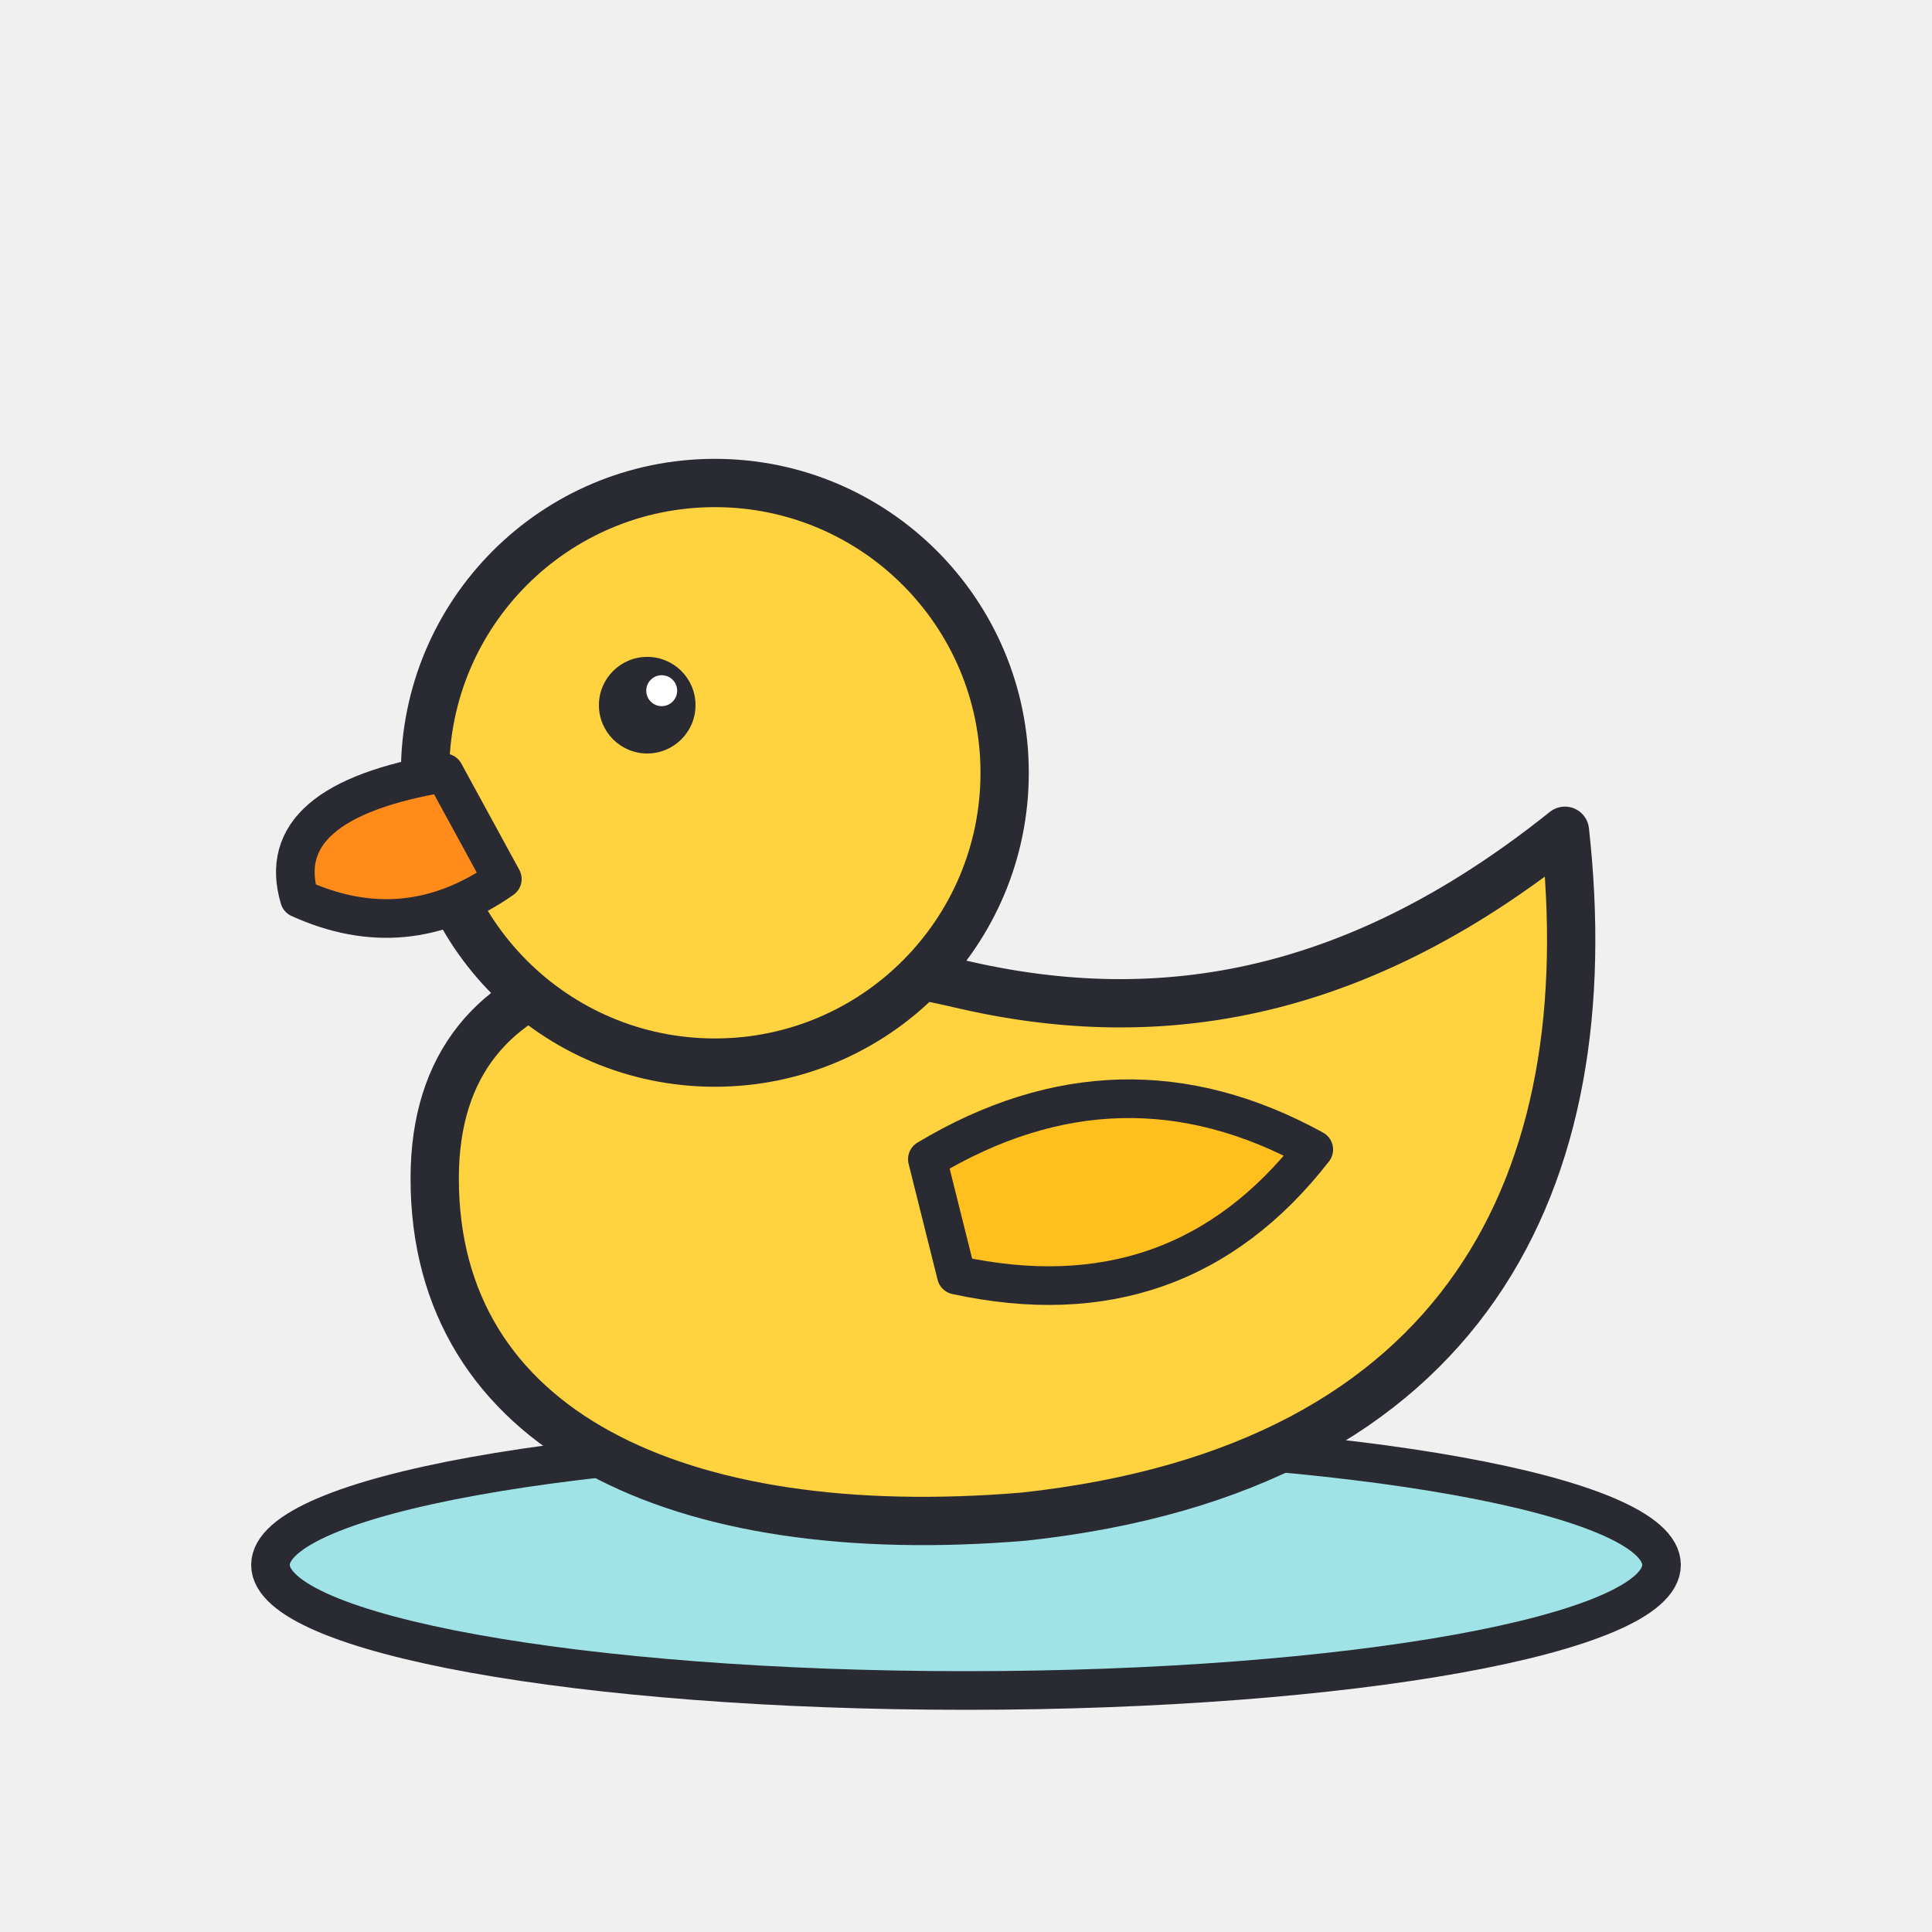
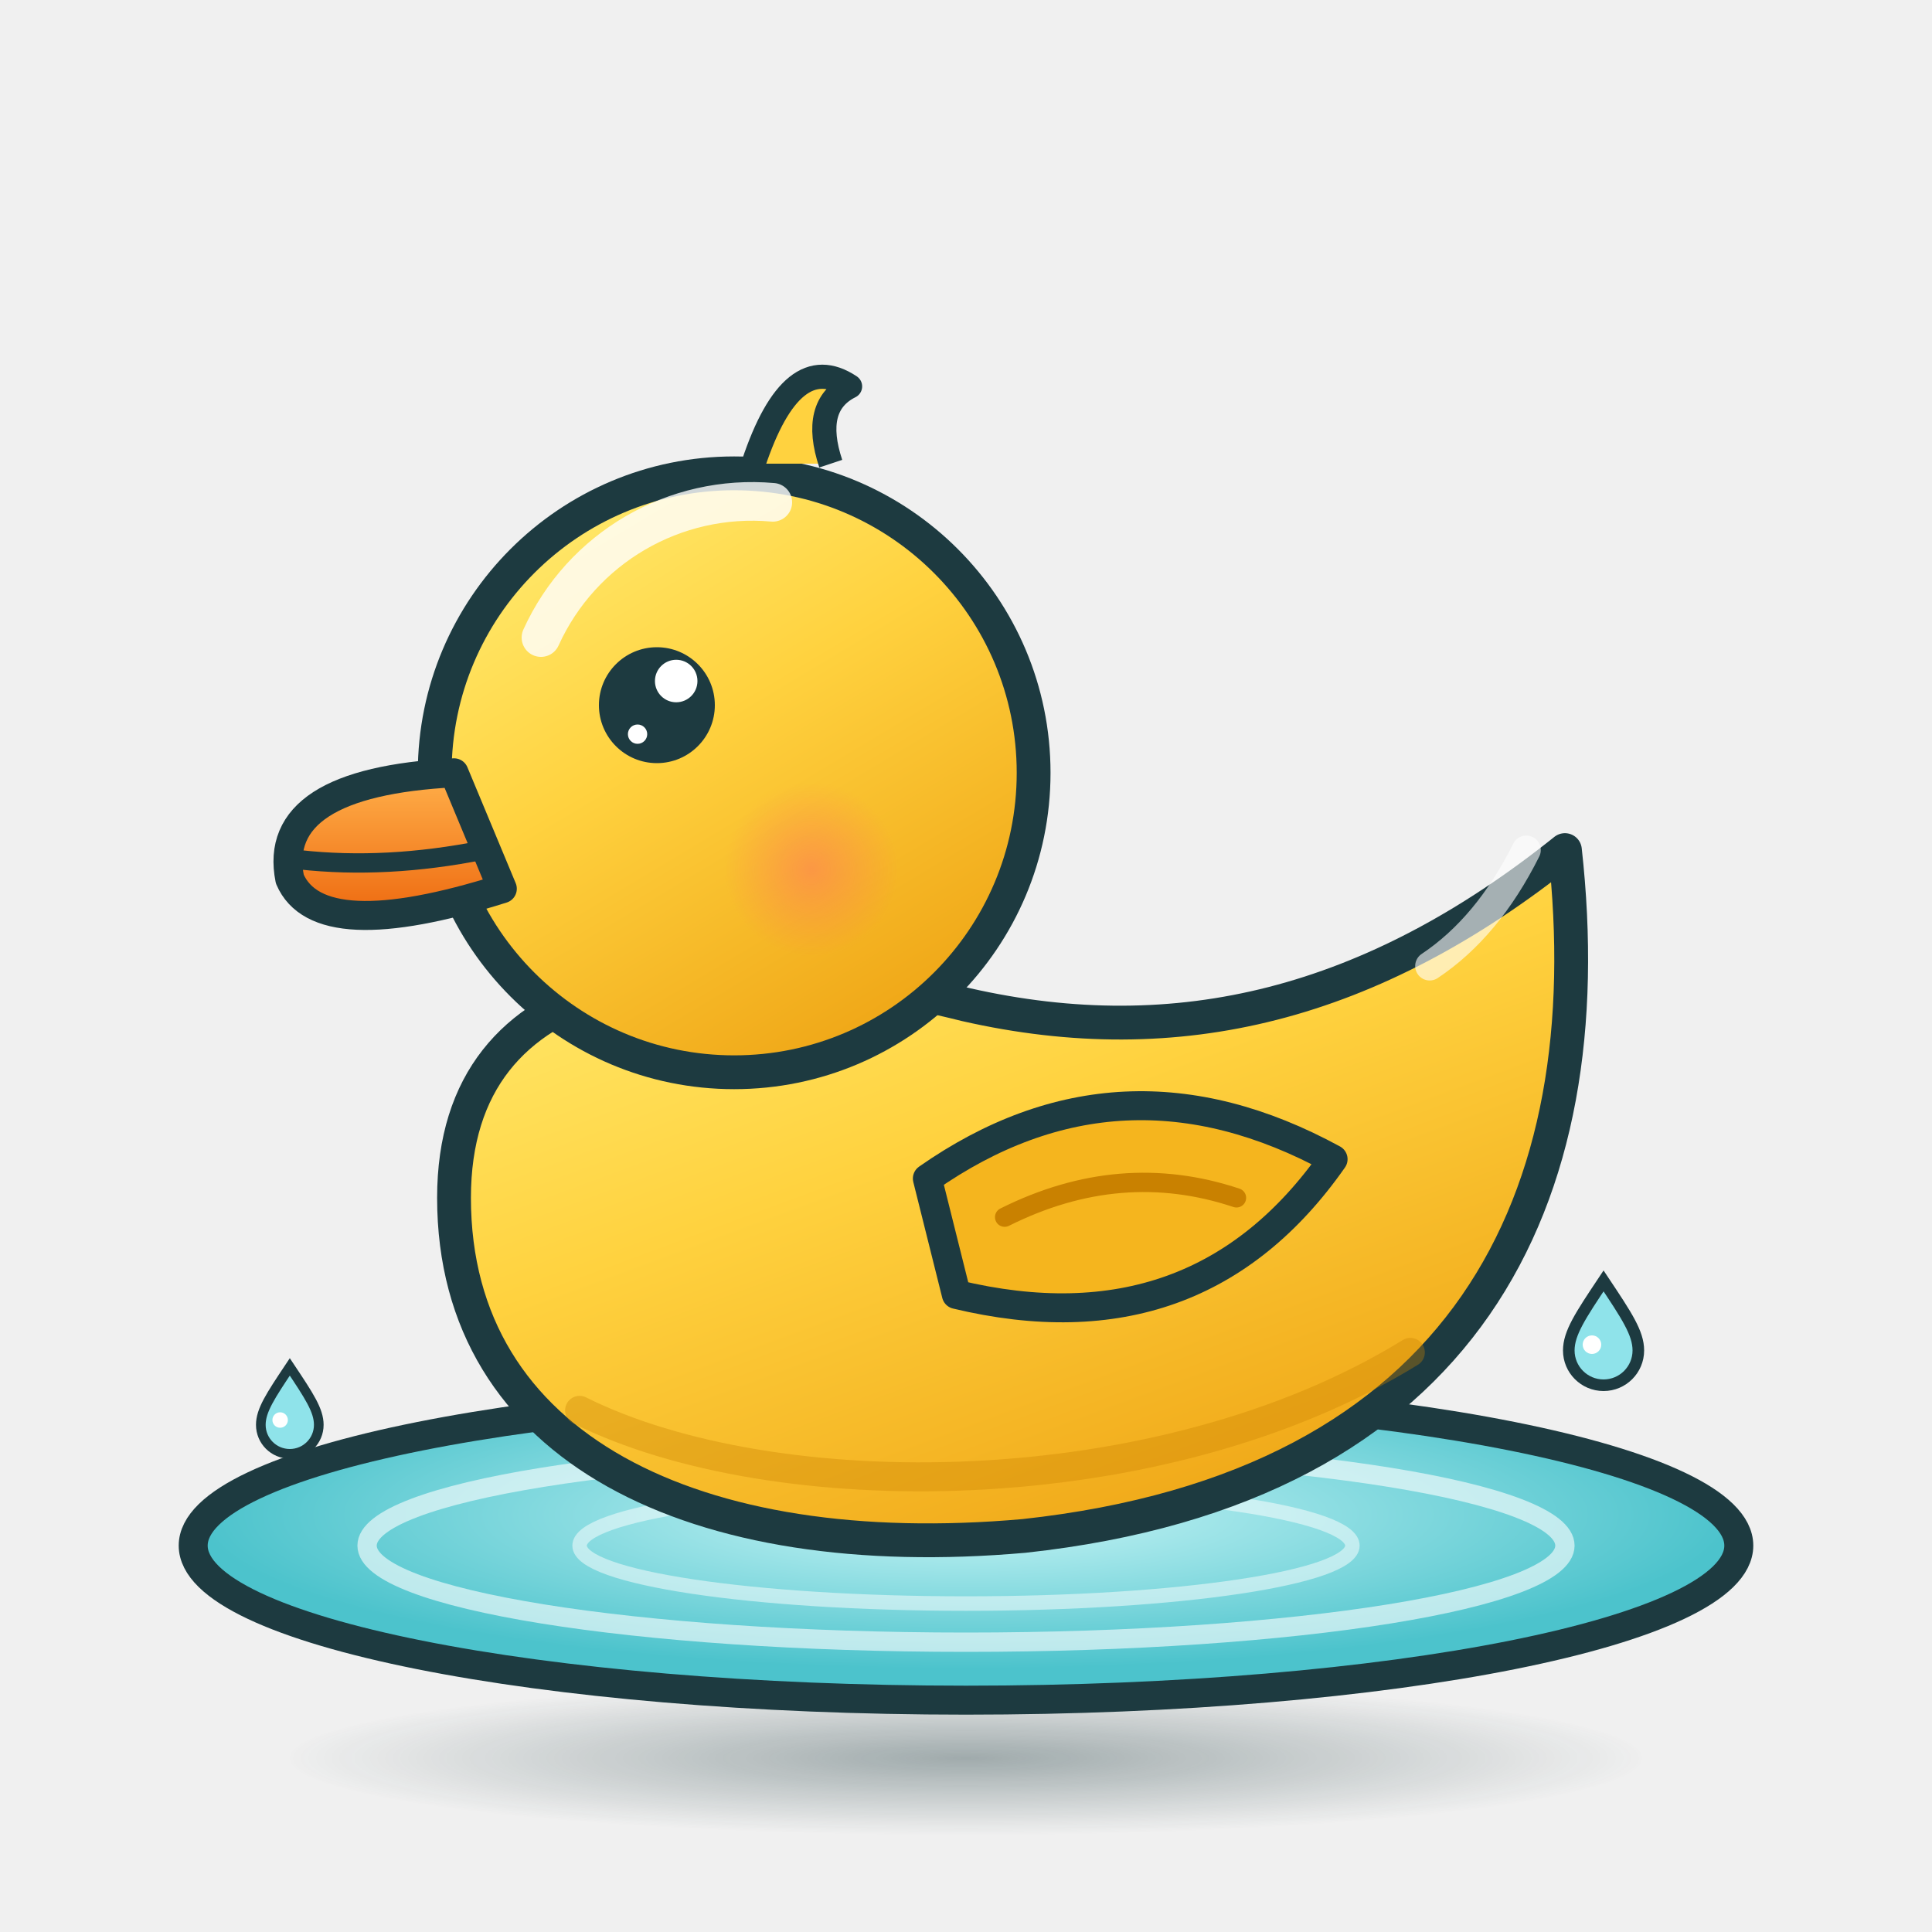
<svg xmlns="http://www.w3.org/2000/svg" viewBox="0 0 200 200">
-   <g stroke="#2a2a33" stroke-width="5" stroke-linejoin="round" stroke-linecap="round">
-     <ellipse cx="100" cy="162" rx="72" ry="13" fill="#9fe3e6" stroke-width="4" />
-     <path d="M45 122C45 98 70 95 100 102C122 107 142 102 162 86C166 122 152 152 106 157C70 160 45 148 45 122Z" fill="#ffd23f" />
-     <circle cx="74" cy="80" r="30" fill="#ffd23f" />
-     <path d="M46 80Q28 83 31 93Q42 98 52 91Z" fill="#ff8c1a" stroke-width="4" />
-     <path d="M96 120Q116 108 136 119Q122 137 99 132Z" fill="#ffbf1f" stroke-width="4" />
-   </g>
-   <circle cx="67" cy="73" r="5" fill="#2a2a33" />
-   <circle cx="68.5" cy="71.5" r="1.6" fill="#fff" />
+   <defs>
+     <radialGradient id="sh">
+       <stop offset="0" stop-color="#0b2a2e" stop-opacity=".35" />
+       <stop offset="1" stop-color="#0b2a2e" stop-opacity="0" />
+     </radialGradient>
+     <linearGradient id="duck" x1="0" y1="0" x2=".6" y2="1">
+       <stop offset="0" stop-color="#fff07a" />
+       <stop offset=".5" stop-color="#ffd23f" />
+       <stop offset="1" stop-color="#f0a818" />
+     </linearGradient>
+     <linearGradient id="beak" x1="0" y1="0" x2="0" y2="1">
+       <stop offset="0" stop-color="#ffb04a" />
+       <stop offset="1" stop-color="#ee6a10" />
+     </linearGradient>
+     <radialGradient id="water" cx=".5" cy=".4">
+       <stop offset="0" stop-color="#c8f5f6" />
+       <stop offset="1" stop-color="#4cc3cc" />
+     </radialGradient>
+     <radialGradient id="blush">
+       <stop offset="0" stop-color="#ff7a59" stop-opacity=".55" />
+       <stop offset="1" stop-color="#ff7a59" stop-opacity="0" />
+     </radialGradient>
+   </defs>
+   <ellipse cx="100" cy="182" rx="70" ry="8" fill="url(#sh)" />
+   <ellipse cx="100" cy="160" rx="80" ry="16" fill="url(#water)" stroke="#1d3a40" stroke-width="3" />
+   <ellipse cx="100" cy="160" rx="62" ry="10" fill="none" stroke="#fff" stroke-width="2" opacity=".6" />
+   <ellipse cx="100" cy="160" rx="40" ry="6" fill="none" stroke="#fff" stroke-width="1.5" opacity=".5" />
+   <path d="M47 124C47 100 72 97 100 104C122 109 142 104 162 88C166 124 152 154 106 159C72 162 47 150 47 124Z" fill="url(#duck)" stroke="#1d3a40" stroke-width="3.5" stroke-linejoin="round" />
+   <path d="M60 146C80 156 120 156 146 140" fill="none" stroke="#c98100" stroke-width="3" opacity=".35" stroke-linecap="round" />
+   <circle cx="76" cy="80" r="31" fill="url(#duck)" stroke="#1d3a40" stroke-width="3.5" />
+   <path d="M56 66A24 24 0 0 1 80 52" fill="none" stroke="#fff" stroke-width="4" stroke-linecap="round" opacity=".8" />
+   <path d="M78 48q4-12 10-8q-4 2-2 8" fill="#ffd23f" stroke="#1d3a40" stroke-width="2.5" stroke-linejoin="round" />
+   <path d="M47 80Q28 81 30 91Q33 98 52 92Z" fill="url(#beak)" stroke="#1d3a40" stroke-width="3" stroke-linejoin="round" />
+   <path d="M31 89Q40 90 50 88" fill="none" stroke="#1d3a40" stroke-width="2" />
+   <circle cx="68" cy="73" r="6" fill="#1d3a40" />
+   <circle cx="70" cy="70.5" r="2.2" fill="#fff" />
+   <circle cx="66" cy="76" r="1" fill="#fff" />
+   <circle cx="84" cy="90" r="9" fill="url(#blush)" />
+   <path d="M96 122Q116 108 138 120Q124 140 99 134Z" fill="#f5b51e" stroke="#1d3a40" stroke-width="3" stroke-linejoin="round" />
+   <path d="M104 126Q116 120 128 124" fill="none" stroke="#c98100" stroke-width="2" stroke-linecap="round" />
+   <path d="M148 100q6-4 10-12" fill="none" stroke="#fff" stroke-width="3" stroke-linecap="round" opacity=".6" />
+   <path transform="translate(166 138) scale(0.6)" d="M0-9C4-3 6 0 6 3A6 6 0 0 1-6 3C-6 0-4-3 0-9Z" fill="#8fe3ea" stroke="#1d3a40" stroke-width="2" />
+   <circle transform="translate(166 138) scale(0.6)" cx="-2" cy="2" r="1.6" fill="#fff" />
+   <path transform="translate(30 146) scale(0.5)" d="M0-9C4-3 6 0 6 3A6 6 0 0 1-6 3C-6 0-4-3 0-9Z" fill="#8fe3ea" stroke="#1d3a40" stroke-width="2" />
+   <circle transform="translate(30 146) scale(0.5)" cx="-2" cy="2" r="1.6" fill="#fff" />
</svg>
